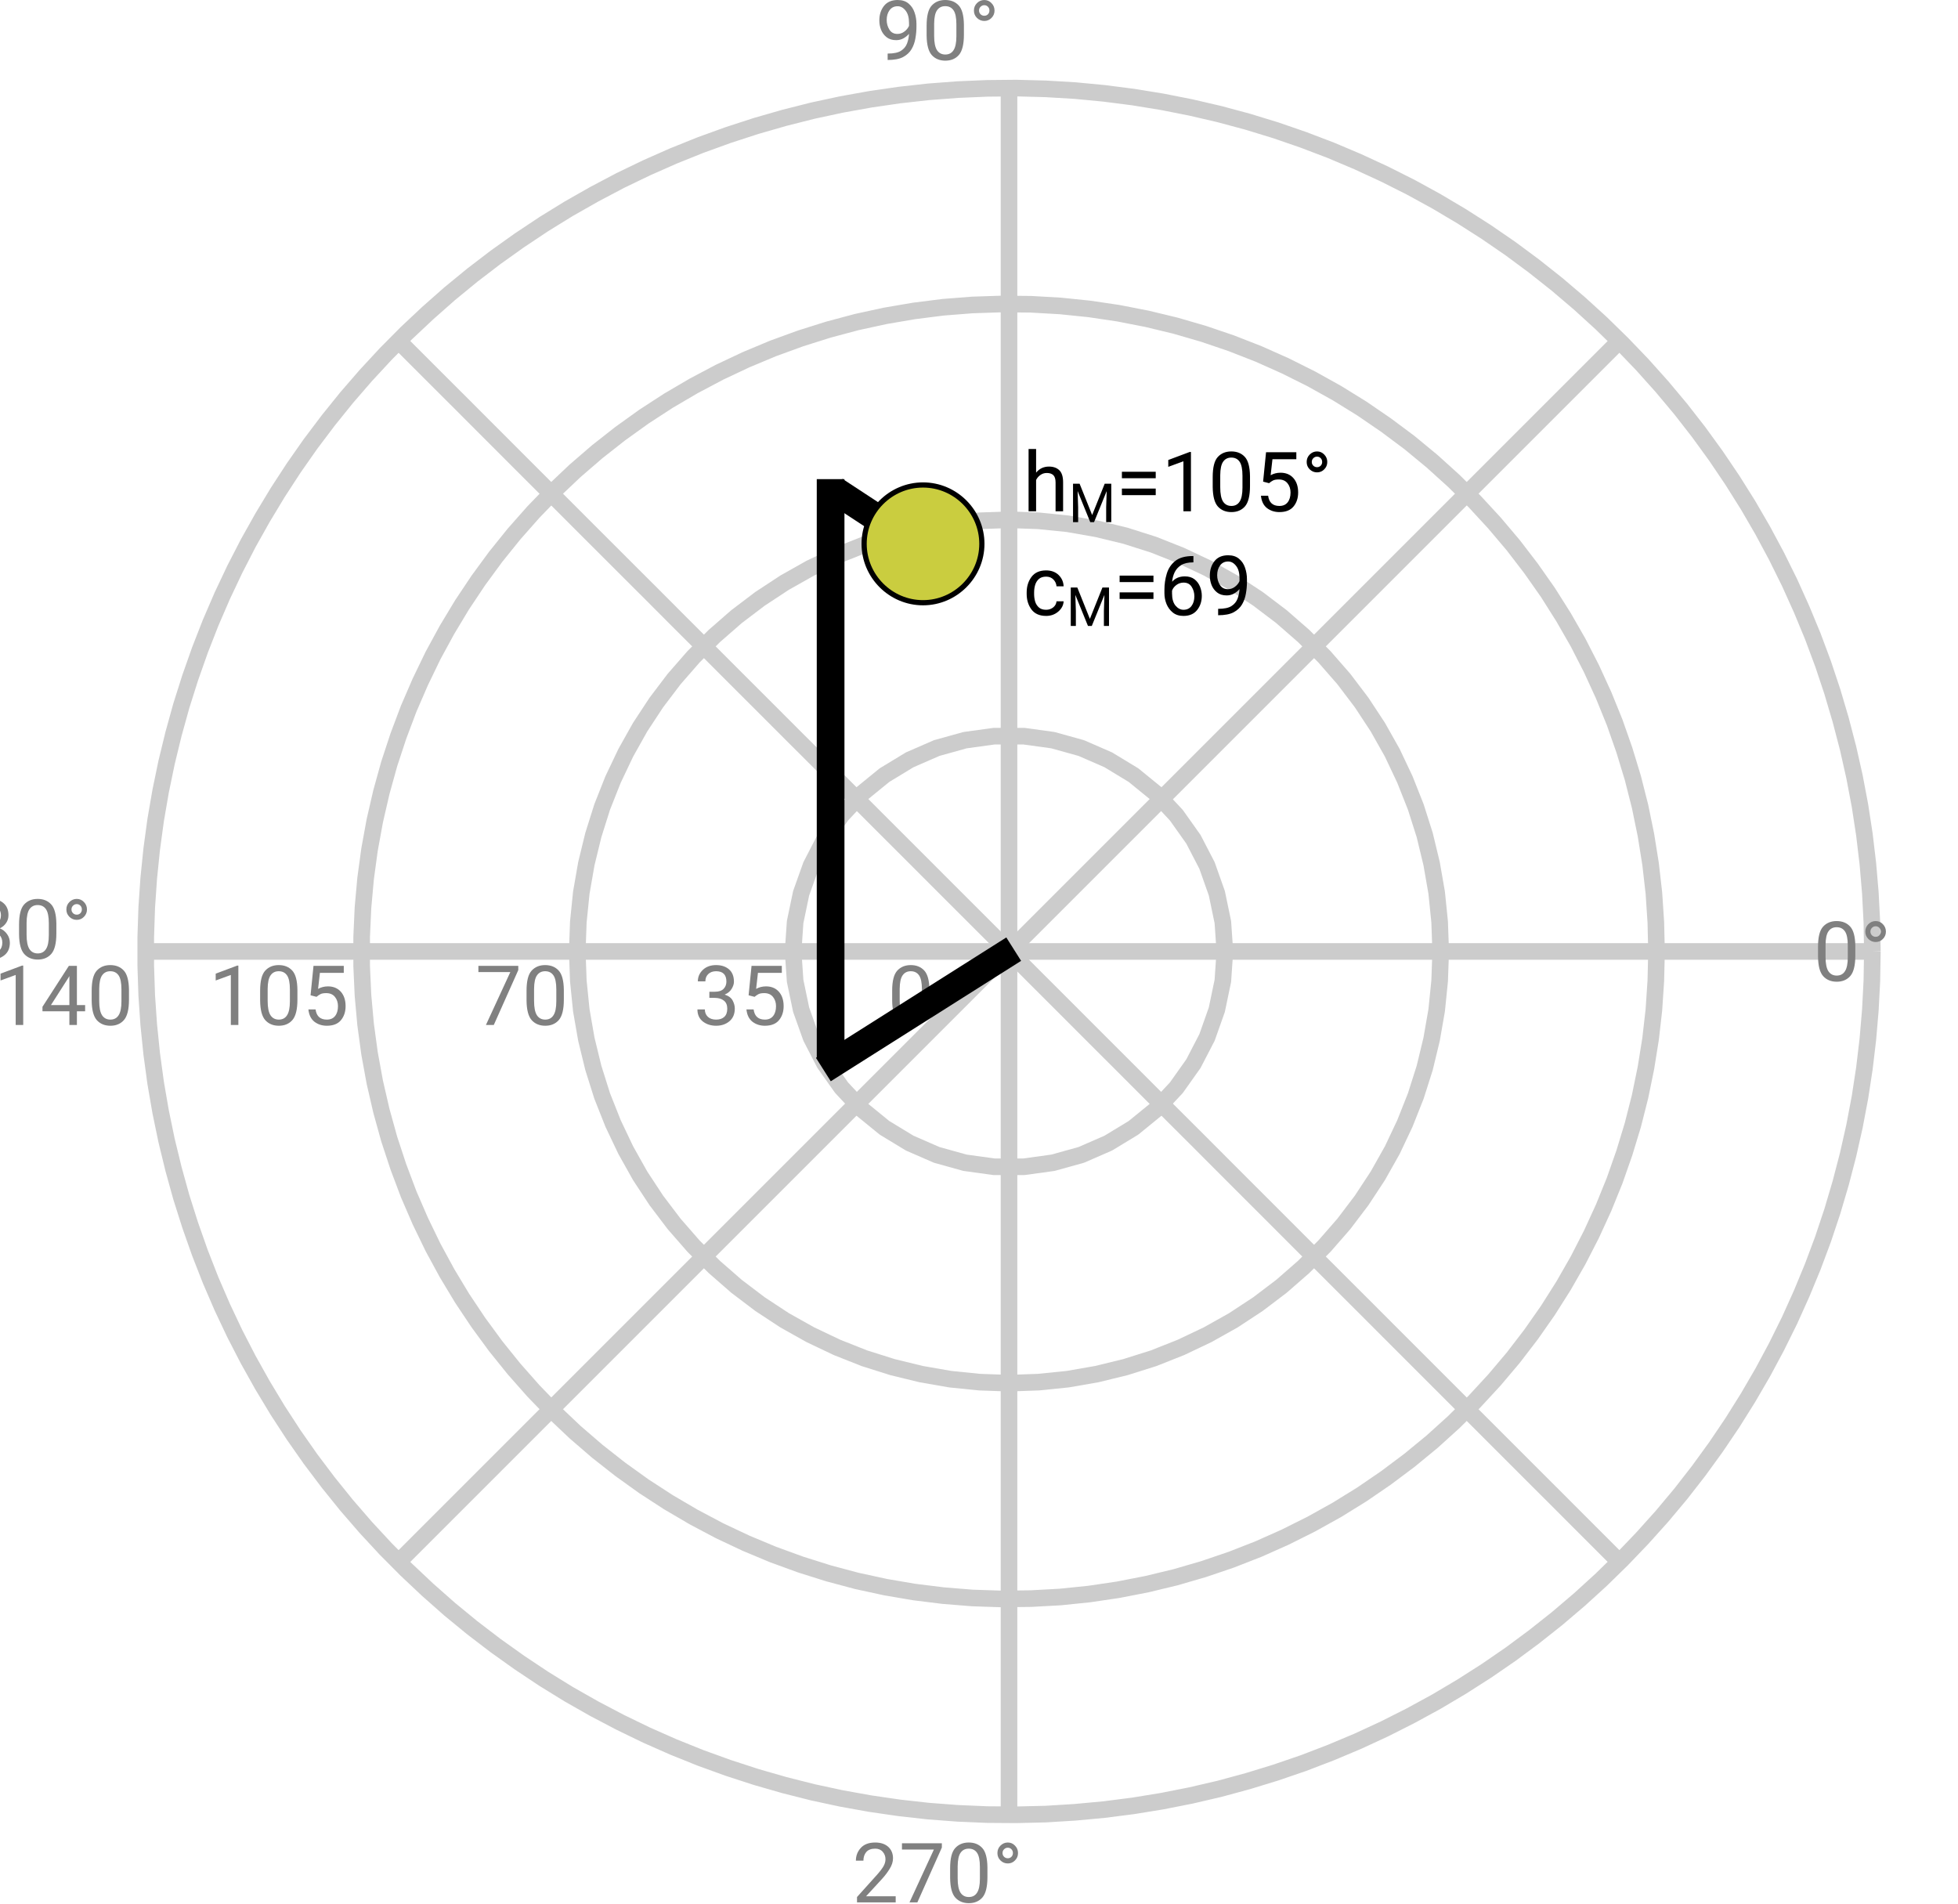
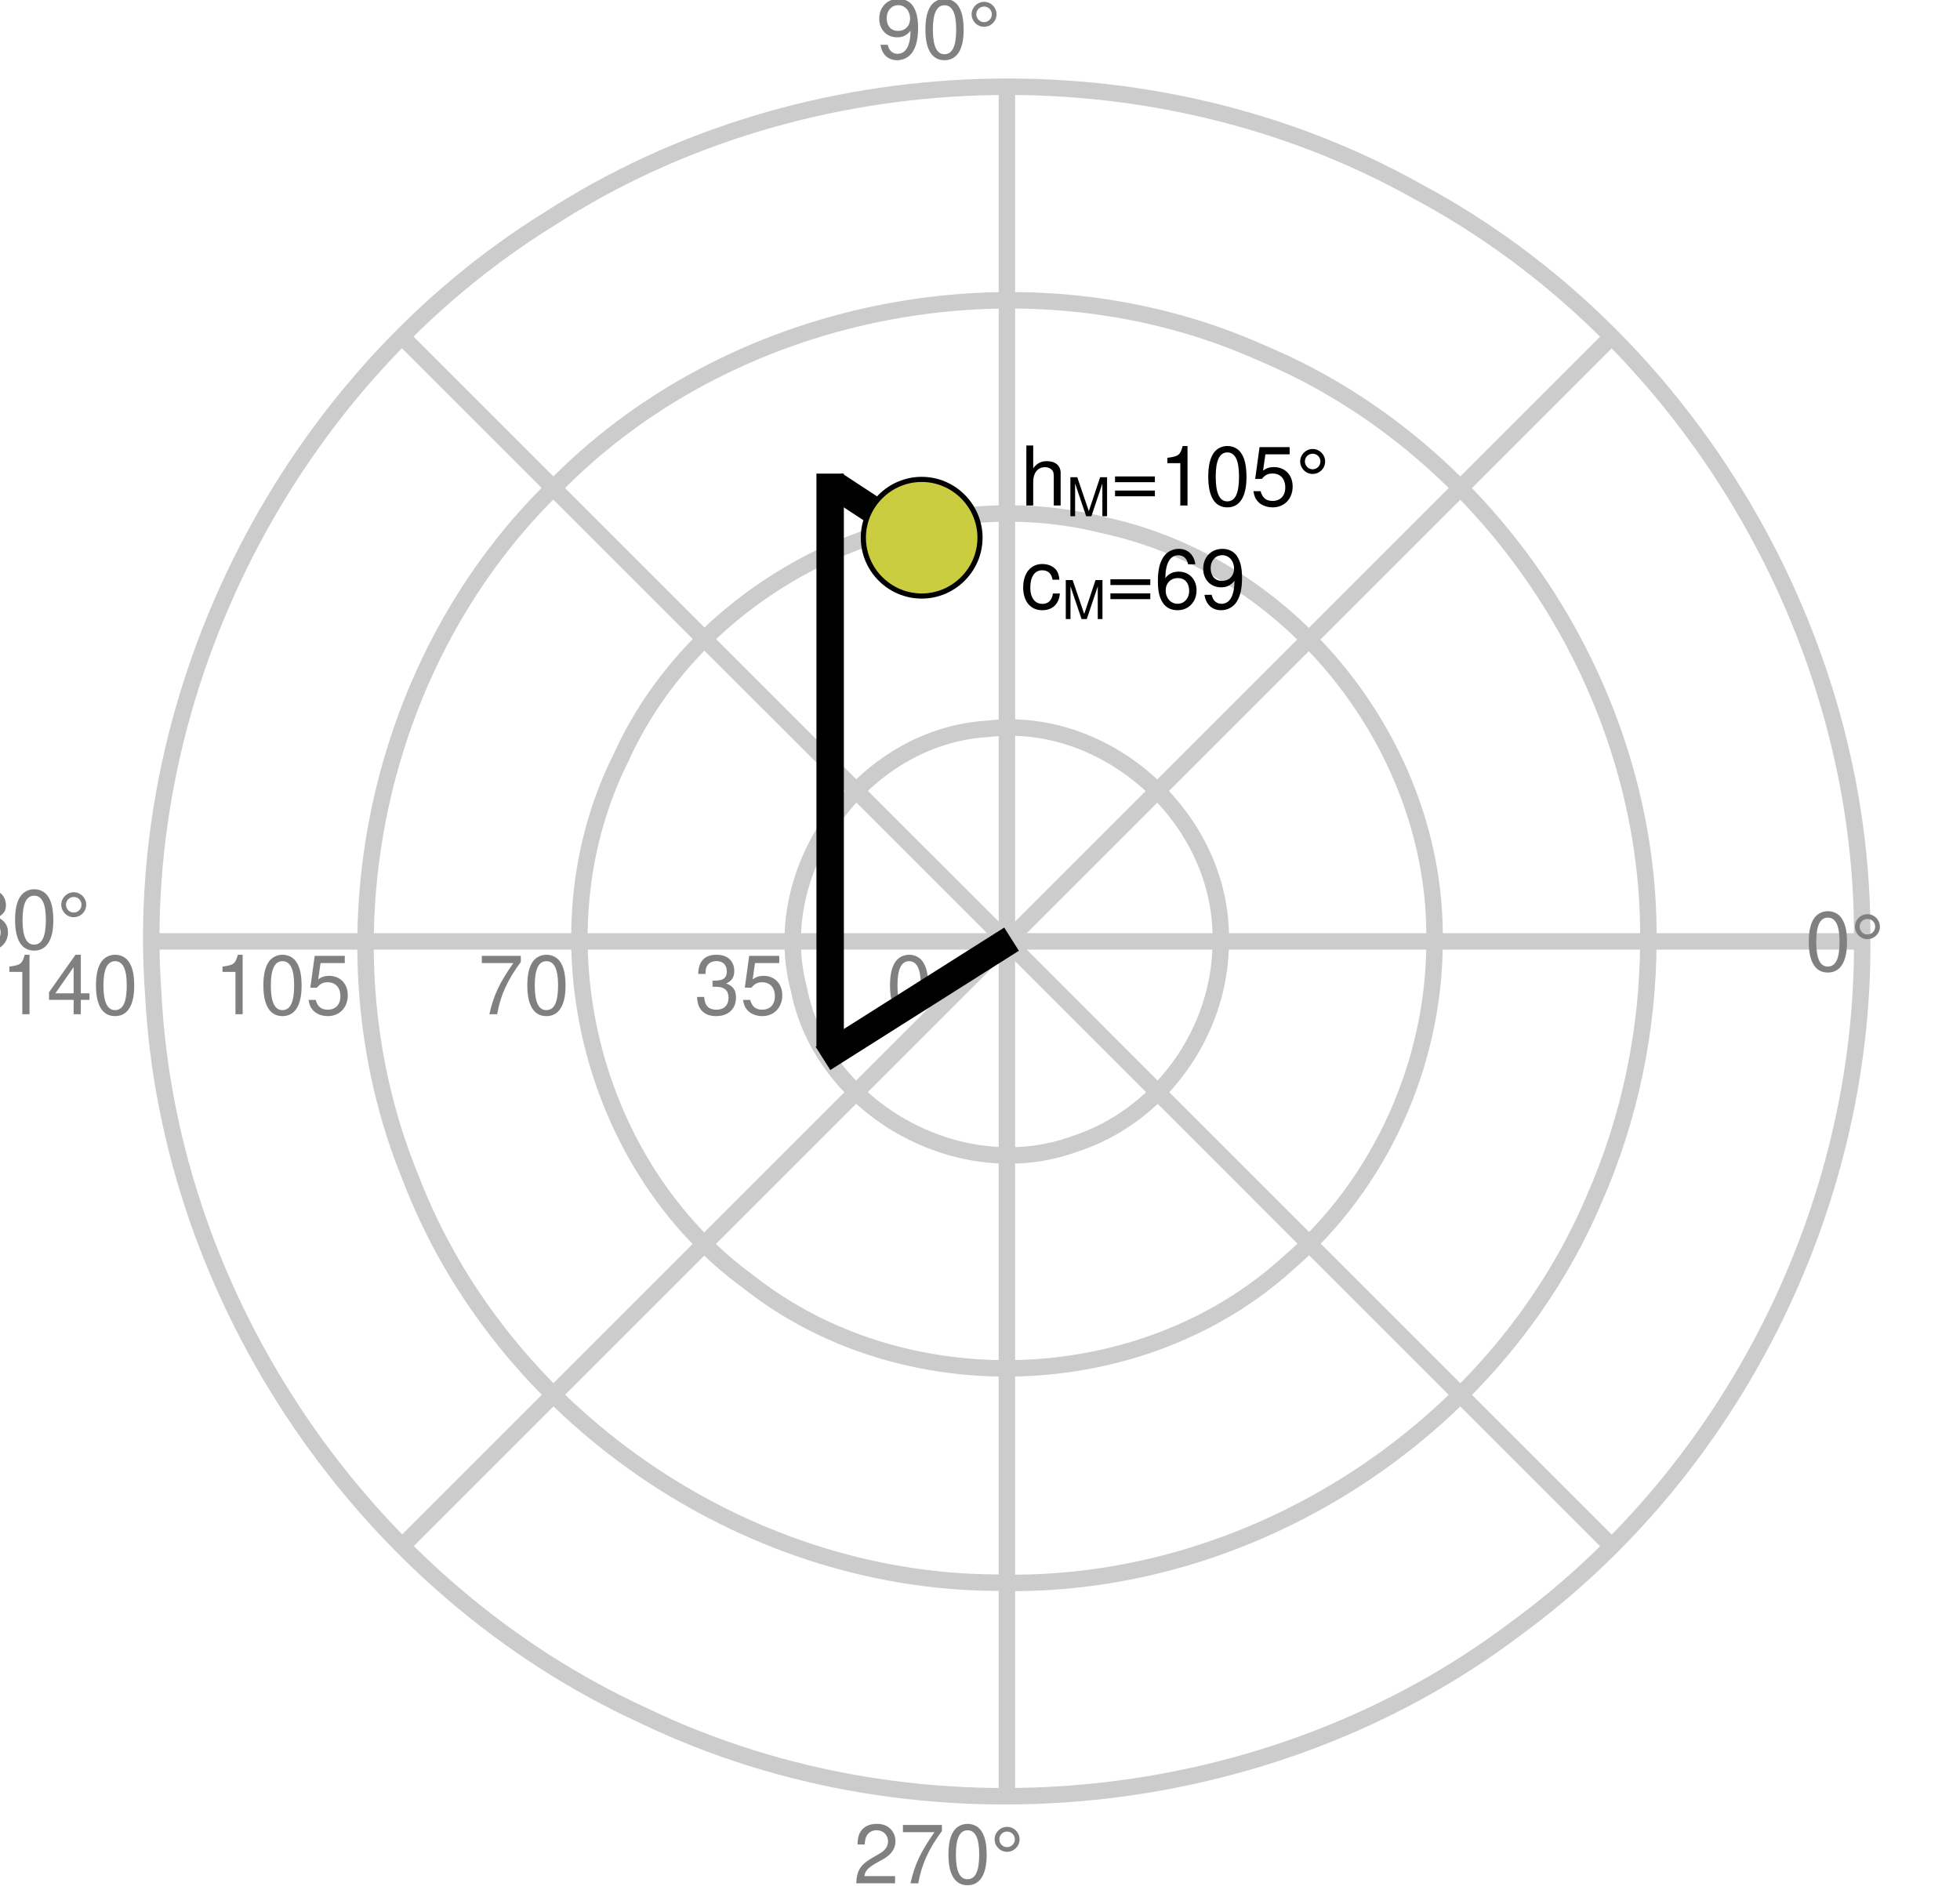
- <svg xmlns="http://www.w3.org/2000/svg" width="99.786mm" height="96.992mm" viewBox="0 0 353.574 343.671" id="svg5699" version="1.1">
+ <svg xmlns="http://www.w3.org/2000/svg" width="100.828mm" height="96.998mm" viewBox="0 0 357.265 343.694" id="svg5699" version="1.1">
  <defs id="defs5701">
-     <clipPath clipPathUnits="userSpaceOnUse" id="clipPath30-4">
-       <path d="m 1.8,0 311.81,0 0,311.81 -311.81,0 L 1.8,0 Z" id="path32-4" />
+     <clipPath id="clipPath30-4" clipPathUnits="userSpaceOnUse">
+       <path id="path32-4" d="m 1.8,0 311.81,0 0,311.81 -311.81,0 L 1.8,0 Z" />
    </clipPath>
  </defs>
-   <g id="layer1" transform="translate(440.8255,-353.5857)">
-     <g transform="matrix(1.25,0,0,-1.25,-455.7547,720.2775)" id="g26-3" style="stroke:#cccccc;stroke-width:2.4;stroke-miterlimit:4;stroke-dasharray:none">
-       <g id="g28-0" clip-path="url(#clipPath30-4)" style="stroke:#cccccc;stroke-width:2.4;stroke-miterlimit:4;stroke-dasharray:none">
-         <g id="g5343-7" style="stroke:#cccccc;stroke-width:2.4;stroke-miterlimit:4;stroke-dasharray:none">
-           <path id="path36-8" style="fill:none;stroke:#cccccc;stroke-width:2.4;stroke-linecap:butt;stroke-linejoin:round;stroke-miterlimit:4;stroke-dasharray:none;stroke-opacity:1" d="m 188.89,155.91 -0.29,4.24 -0.87,4.17 -1.42,4.01 -1.96,3.78 -2.46,3.47 -2.9,3.11 -3.3,2.69 -3.64,2.21 -3.9,1.7 -4.1,1.14 -4.22,0.58 -4.25,0 -4.22,-0.58 -4.1,-1.14 -3.9,-1.7 -3.64,-2.21 -3.3,-2.69 -2.9,-3.11 -2.46,-3.47 -1.95,-3.78 -1.43,-4.01 -0.87,-4.17 -0.29,-4.24 0.29,-4.25 0.87,-4.17 1.43,-4.01 1.95,-3.78 2.46,-3.47 2.9,-3.11 3.3,-2.69 3.64,-2.21 3.9,-1.7 4.1,-1.14 4.22,-0.58 4.25,0 4.22,0.58 4.1,1.14 3.9,1.7 3.64,2.21 3.3,2.69 2.9,3.11 2.46,3.47 1.96,3.78 1.42,4.01 0.87,4.17 0.29,4.25 0,0" />
-           <path id="path38-6" style="fill:none;stroke:#cccccc;stroke-width:2.4;stroke-linecap:butt;stroke-linejoin:round;stroke-miterlimit:4;stroke-dasharray:none;stroke-opacity:1" d="m 220.07,155.91 -0.15,4.25 -0.43,4.24 -0.73,4.19 -1,4.14 -1.29,4.06 -1.57,3.96 -1.82,3.85 -2.09,3.71 -2.34,3.56 -2.57,3.39 -2.8,3.21 -3.01,3.01 -3.21,2.8 -3.39,2.57 -3.56,2.34 -3.71,2.09 -3.85,1.82 -3.96,1.57 -4.06,1.29 -4.14,1 -4.19,0.73 -4.24,0.43 -4.25,0.15 -4.26,-0.15 -4.24,-0.43 -4.19,-0.73 -4.14,-1 -4.06,-1.29 -3.96,-1.57 -3.85,-1.82 -3.71,-2.09 -3.56,-2.34 -3.39,-2.57 -3.21,-2.8 -3.01,-3.01 -2.8,-3.21 -2.57,-3.39 -2.34,-3.56 -2.08,-3.71 -1.83,-3.85 -1.57,-3.96 -1.28,-4.06 -1.01,-4.14 -0.73,-4.19 -0.43,-4.24 -0.15,-4.25 0.15,-4.26 0.43,-4.24 0.73,-4.19 1.01,-4.14 1.28,-4.06 1.57,-3.96 1.83,-3.85 2.08,-3.71 2.34,-3.56 2.57,-3.39 2.8,-3.21 3.01,-3.01 3.21,-2.8 3.39,-2.57 3.56,-2.34 3.71,-2.08 3.85,-1.83 3.96,-1.57 4.06,-1.28 4.14,-1.01 4.19,-0.73 4.24,-0.43 4.26,-0.15 4.25,0.15 4.24,0.43 4.19,0.73 4.14,1.01 4.06,1.28 3.96,1.57 3.85,1.83 3.71,2.08 3.56,2.34 3.39,2.57 3.21,2.8 3.01,3.01 2.8,3.21 2.57,3.39 2.34,3.56 2.09,3.71 1.82,3.85 1.57,3.96 1.29,4.06 1,4.14 0.73,4.19 0.43,4.24 0.15,4.26 0,0" />
-           <path id="path40-8" style="fill:none;stroke:#cccccc;stroke-width:2.4;stroke-linecap:butt;stroke-linejoin:round;stroke-miterlimit:4;stroke-dasharray:none;stroke-opacity:1" d="m 251.25,155.91 -0.1,4.22 -0.28,4.22 -0.48,4.2 -0.67,4.18 -0.85,4.14 -1.04,4.1 -1.23,4.04 -1.4,3.99 -1.59,3.92 -1.76,3.84 -1.93,3.77 -2.1,3.66 -2.26,3.58 -2.43,3.46 -2.57,3.35 -2.73,3.23 -2.87,3.11 -3,2.97 -3.14,2.84 -3.26,2.69 -3.39,2.53 -3.49,2.39 -3.59,2.22 -3.7,2.06 -3.78,1.89 -3.86,1.72 -3.94,1.54 -4,1.36 -4.06,1.18 -4.11,0.99 -4.15,0.81 -4.19,0.62 -4.2,0.43 -4.22,0.24 -4.23,0.04 -4.23,-0.14 -4.21,-0.33 -4.2,-0.53 -4.16,-0.71 -4.14,-0.9 -4.08,-1.09 -4.03,-1.27 -3.98,-1.45 -3.9,-1.63 -3.82,-1.8 -3.74,-1.98 -3.65,-2.14 -3.54,-2.3 -3.44,-2.47 -3.32,-2.61 -3.2,-2.76 -3.07,-2.91 -2.94,-3.04 -2.8,-3.17 -2.65,-3.29 -2.5,-3.41 -2.35,-3.52 -2.18,-3.62 -2.02,-3.71 -1.84,-3.81 -1.68,-3.88 -1.49,-3.96 -1.32,-4.01 -1.13,-4.08 -0.95,-4.12 -0.76,-4.16 -0.57,-4.19 -0.38,-4.21 -0.19,-4.22 0,-4.23 0.19,-4.22 0.38,-4.21 0.57,-4.19 0.76,-4.16 0.95,-4.12 1.13,-4.08 1.32,-4.01 1.49,-3.96 1.68,-3.88 1.84,-3.8 2.02,-3.72 2.18,-3.62 2.35,-3.52 2.5,-3.41 2.65,-3.29 2.8,-3.17 2.94,-3.04 3.07,-2.91 3.2,-2.76 3.32,-2.61 3.44,-2.47 3.54,-2.3 3.65,-2.14 3.74,-1.98 3.82,-1.8 3.9,-1.63 3.98,-1.45 4.03,-1.27 4.08,-1.09 4.14,-0.9 4.16,-0.71 4.2,-0.52 4.21,-0.34 4.23,-0.14 4.23,0.05 4.22,0.23 4.2,0.43 4.19,0.62 4.15,0.81 4.11,0.99 4.06,1.18 4,1.36 3.94,1.54 3.86,1.72 3.78,1.89 3.7,2.06 3.59,2.22 3.49,2.39 3.39,2.54 3.26,2.68 3.14,2.84 3,2.97 2.87,3.11 2.73,3.23 2.57,3.35 2.43,3.47 2.26,3.57 2.1,3.67 1.93,3.76 1.76,3.84 1.59,3.92 1.4,3.99 1.23,4.04 1.04,4.1 0.85,4.14 0.67,4.18 0.48,4.2 0.28,4.22 0.1,4.23 0,0" />
-           <path id="path42-8" style="fill:none;stroke:#cccccc;stroke-width:2.4;stroke-linecap:butt;stroke-linejoin:round;stroke-miterlimit:4;stroke-dasharray:none;stroke-opacity:1" d="m 282.43,155.91 -0.07,4.23 -0.22,4.23 -0.36,4.22 -0.5,4.21 -0.64,4.18 -0.79,4.17 -0.93,4.13 -1.07,4.1 -1.2,4.06 -1.34,4.02 -1.48,3.97 -1.62,3.91 -1.74,3.86 -1.88,3.8 -2,3.73 -2.13,3.67 -2.25,3.58 -2.37,3.51 -2.49,3.43 -2.6,3.34 -2.72,3.25 -2.83,3.16 -2.93,3.05 -3.03,2.96 -3.13,2.85 -3.23,2.75 -3.32,2.63 -3.4,2.52 -3.49,2.4 -3.57,2.28 -3.64,2.16 -3.72,2.04 -3.78,1.9 -3.85,1.78 -3.9,1.65 -3.96,1.51 -4,1.38 -4.05,1.24 -4.09,1.1 -4.13,0.96 -4.15,0.82 -4.18,0.68 -4.21,0.54 -4.21,0.4 -4.23,0.25 -4.24,0.11 -4.23,-0.04 -4.23,-0.18 -4.23,-0.32 -4.21,-0.47 -4.19,-0.61 -4.17,-0.75 -4.14,-0.89 -4.11,-1.04 -4.07,-1.17 -4.03,-1.31 -3.98,-1.44 -3.93,-1.58 -3.87,-1.71 -3.82,-1.84 -3.75,-1.98 -3.68,-2.09 -3.6,-2.22 -3.53,-2.35 -3.45,-2.46 -3.36,-2.57 -3.28,-2.69 -3.17,-2.8 -3.09,-2.9 -2.98,-3.01 -2.88,-3.11 -2.77,-3.2 -2.66,-3.3 -2.55,-3.38 -2.43,-3.47 -2.31,-3.55 -2.19,-3.63 -2.07,-3.69 -1.94,-3.77 -1.81,-3.83 -1.68,-3.89 -1.54,-3.94 -1.41,-4 -1.28,-4.04 -1.13,-4.08 -1,-4.11 -0.86,-4.15 -0.72,-4.18 -0.57,-4.19 -0.43,-4.22 -0.29,-4.22 -0.14,-4.24 0,-4.23 0.14,-4.24 0.29,-4.22 0.43,-4.22 0.57,-4.19 0.72,-4.18 0.86,-4.15 1,-4.11 1.13,-4.08 1.28,-4.04 1.41,-4 1.54,-3.94 1.68,-3.89 1.81,-3.83 1.94,-3.76 2.07,-3.7 2.19,-3.63 2.31,-3.55 2.43,-3.47 2.55,-3.38 2.66,-3.3 2.77,-3.2 2.88,-3.11 2.98,-3 3.09,-2.91 3.17,-2.8 3.28,-2.69 3.36,-2.57 3.45,-2.46 3.53,-2.35 3.6,-2.22 3.68,-2.09 3.75,-1.97 3.82,-1.85 3.87,-1.71 3.93,-1.58 3.98,-1.44 4.03,-1.31 4.07,-1.17 4.11,-1.04 4.14,-0.89 4.17,-0.75 4.19,-0.61 4.21,-0.47 4.23,-0.32 4.23,-0.18 4.23,-0.03 4.24,0.1 4.23,0.26 4.21,0.39 4.21,0.54 4.18,0.68 4.15,0.82 4.13,0.96 4.09,1.11 4.05,1.24 4,1.37 3.96,1.52 3.9,1.64 3.85,1.78 3.78,1.91 3.72,2.03 3.64,2.16 3.57,2.28 3.49,2.4 3.4,2.52 3.32,2.63 3.23,2.75 3.13,2.85 3.03,2.96 2.93,3.06 2.83,3.15 2.72,3.25 2.6,3.34 2.49,3.43 2.37,3.51 2.25,3.59 2.13,3.66 2,3.73 1.88,3.8 1.74,3.86 1.62,3.92 1.48,3.96 1.34,4.02 1.2,4.06 1.07,4.1 0.93,4.13 0.79,4.17 0.64,4.18 0.5,4.21 0.36,4.22 0.22,4.23 0.07,4.24" />
-           <path id="path46-4" style="fill:none;stroke:#cccccc;stroke-width:2.4;stroke-linecap:butt;stroke-linejoin:round;stroke-miterlimit:4;stroke-dasharray:none;stroke-opacity:1" d="m 157.71,155.91 3.04,3.04 3.04,3.04 3.04,3.04 3.04,3.04 3.04,3.04 3.04,3.04 3.04,3.04 3.04,3.04 3.05,3.05 3.04,3.04 3.04,3.04 3.04,3.04 3.04,3.04 3.04,3.04 3.04,3.04 3.04,3.04 3.05,3.05 3.04,3.04 3.04,3.04 3.04,3.04 3.04,3.04 3.04,3.04 3.04,3.04 3.04,3.04 3.04,3.04 3.05,3.05 3.04,3.04 3.04,3.04 3.04,3.04 0,0" />
-           <path id="path50-31" style="fill:none;stroke:#cccccc;stroke-width:2.4;stroke-linecap:butt;stroke-linejoin:round;stroke-miterlimit:4;stroke-dasharray:none;stroke-opacity:1" d="m 157.71,155.91 -3.05,3.04 -3.04,3.04 -3.04,3.04 -3.04,3.04 -3.04,3.04 -3.04,3.04 -3.04,3.04 -3.04,3.04 -3.04,3.05 -3.05,3.04 -3.04,3.04 -3.04,3.04 -3.04,3.04 -3.04,3.04 -3.04,3.04 -3.04,3.04 -3.04,3.05 -3.05,3.04 -3.04,3.04 -3.04,3.04 -3.04,3.04 -3.04,3.04 -3.04,3.04 -3.04,3.04 -3.04,3.04 -3.04,3.05 -3.05,3.04 -3.04,3.04 -3.04,3.04 0,0" />
-           <path id="path54-4" style="fill:none;stroke:#cccccc;stroke-width:2.4;stroke-linecap:butt;stroke-linejoin:round;stroke-miterlimit:4;stroke-dasharray:none;stroke-opacity:1" d="m 157.71,155.91 -3.05,-3.05 -3.04,-3.04 -3.04,-3.04 -3.04,-3.04 -3.04,-3.04 -3.04,-3.04 -3.04,-3.04 -3.04,-3.04 -3.04,-3.04 -3.05,-3.05 -3.04,-3.04 -3.04,-3.04 -3.04,-3.04 -3.04,-3.04 -3.04,-3.04 -3.04,-3.04 -3.04,-3.04 -3.05,-3.05 -3.04,-3.04 -3.04,-3.04 -3.04,-3.04 -3.04,-3.04 -3.04,-3.04 -3.04,-3.04 -3.04,-3.04 -3.04,-3.04 -3.05,-3.05 -3.04,-3.04 -3.04,-3.04 0,0" />
-           <path id="path58-9" style="fill:none;stroke:#cccccc;stroke-width:2.4;stroke-linecap:butt;stroke-linejoin:round;stroke-miterlimit:4;stroke-dasharray:none;stroke-opacity:1" d="m 157.71,155.91 3.04,-3.05 3.04,-3.04 3.04,-3.04 3.04,-3.04 3.04,-3.04 3.04,-3.04 3.04,-3.04 3.04,-3.04 3.05,-3.04 3.04,-3.05 3.04,-3.04 3.04,-3.04 3.04,-3.04 3.04,-3.04 3.04,-3.04 3.04,-3.04 3.05,-3.04 3.04,-3.05 3.04,-3.04 3.04,-3.04 3.04,-3.04 3.04,-3.04 3.04,-3.04 3.04,-3.04 3.04,-3.04 3.05,-3.04 3.04,-3.05 3.04,-3.04 3.04,-3.04" />
+   <g transform="translate(442.1519,-353.7613)" id="layer1">
+     <g style="stroke:#cccccc;stroke-width:2.4;stroke-miterlimit:4;stroke-dasharray:none" id="g26-3" transform="matrix(1.25,0,0,-1.25,-455.7547,720.2775)">
+       <g style="stroke:#cccccc;stroke-width:2.4;stroke-miterlimit:4;stroke-dasharray:none" clip-path="url(#clipPath30-4)" id="g28-0">
+         <g style="stroke:#cccccc;stroke-width:2.4;stroke-miterlimit:4;stroke-dasharray:none" id="g5343-7">
+           <path id="path36-8" d="m 188.89,155.91 c 0.404,17.686 -16.422,33.118 -34.016,31.003 -18.187,-1.095 -32.194,-20.429 -27.482,-38.042 3.46,-17.363 23.456,-28.55 40.089,-22.537 12.57,4.008 21.455,16.399 21.409,29.576 z" style="fill:none;stroke:#cccccc;stroke-width:2.4;stroke-linecap:butt;stroke-linejoin:round;stroke-miterlimit:4;stroke-dasharray:none;stroke-opacity:1" />
+           <path id="path38-6" d="m 220.07,155.91 c 0.435,28.221 -20.676,54.86 -48.31,60.719 -27.609,6.939 -58.606,-8.018 -70.338,-33.959 -12.843,-25.695 -4.589,-59.524 18.63,-76.431 22.548,-17.791 57.341,-16.598 78.617,2.696 13.503,11.605 21.421,29.19 21.4,46.975 z" style="fill:none;stroke:#cccccc;stroke-width:2.4;stroke-linecap:butt;stroke-linejoin:round;stroke-miterlimit:4;stroke-dasharray:none;stroke-opacity:1" />
+           <path id="path40-8" d="m 251.25,155.91 c 0.392,36.409 -22.663,71.644 -56.243,85.76 -33.858,15.251 -76.324,7.464 -102.582,-18.79 C 65.685,197.459 56.75,155.6 70.744,121.467 83.916,87.009 119.083,62.612 155.98,62.392 c 36.877,-1.144 72.933,21.94 87.354,55.896 5.21,11.817 7.886,24.712 7.916,37.622 z" style="fill:none;stroke:#cccccc;stroke-width:2.4;stroke-linecap:butt;stroke-linejoin:round;stroke-miterlimit:4;stroke-dasharray:none;stroke-opacity:1" />
+           <path id="path42-8" d="m 282.43,155.91 c 0.4,44.684 -25.428,88.316 -64.844,109.388 -38.782,21.726 -89.144,20.132 -126.498,-3.957 C 53.094,237.834 30.015,192.693 33.238,148.129 35.588,103.5 64.117,61.576 104.755,42.988 145.241,23.524 196.031,28.575 231.877,55.652 263.364,78.638 282.639,116.932 282.43,155.91 Z" style="fill:none;stroke:#cccccc;stroke-width:2.4;stroke-linecap:butt;stroke-linejoin:round;stroke-miterlimit:4;stroke-dasharray:none;stroke-opacity:1" />
+           <path id="path46-4" d="m 157.71,155.91 c 29.397,29.397 58.793,58.793 88.19,88.19" style="fill:none;stroke:#cccccc;stroke-width:2.4;stroke-linecap:butt;stroke-linejoin:round;stroke-miterlimit:4;stroke-dasharray:none;stroke-opacity:1" />
+           <path id="path50-31" d="m 157.71,155.91 c -29.409,29.387 -58.797,58.796 -88.2,88.19" style="fill:none;stroke:#cccccc;stroke-width:2.4;stroke-linecap:butt;stroke-linejoin:round;stroke-miterlimit:4;stroke-dasharray:none;stroke-opacity:1" />
+           <path id="path54-4" d="m 157.71,155.91 c -29.4,-29.4 -58.8,-58.8 -88.2,-88.2" style="fill:none;stroke:#cccccc;stroke-width:2.4;stroke-linecap:butt;stroke-linejoin:round;stroke-miterlimit:4;stroke-dasharray:none;stroke-opacity:1" />
+           <path id="path58-9" d="m 157.71,155.91 c 29.387,-29.409 58.796,-58.797 88.19,-88.2" style="fill:none;stroke:#cccccc;stroke-width:2.4;stroke-linecap:butt;stroke-linejoin:round;stroke-miterlimit:4;stroke-dasharray:none;stroke-opacity:1" />
        </g>
-         <path d="m 157.71,155.91 0,0" style="fill:none;stroke:#cccccc;stroke-width:2.4;stroke-linecap:butt;stroke-linejoin:round;stroke-miterlimit:4;stroke-dasharray:none;stroke-opacity:1" id="path34-2" />
-         <g id="g5365-0" style="stroke:#cccccc;stroke-width:2.4;stroke-miterlimit:4;stroke-dasharray:none">
-           <path id="path44-6" style="fill:none;stroke:#cccccc;stroke-width:2.4;stroke-linecap:butt;stroke-linejoin:round;stroke-miterlimit:4;stroke-dasharray:none;stroke-opacity:1" d="m 157.71,155.91 4.3,0 4.3,0 4.3,0 4.3,0 4.3,0 4.3,0 4.3,0 4.3,0 4.3,0 4.3,0 4.3,0 4.31,0 4.3,0 4.3,0 4.3,0 4.3,0 4.3,0 4.3,0 4.3,0 4.3,0 4.3,0 4.3,0 4.3,0 4.31,0 4.3,0 4.3,0 4.3,0 4.3,0 4.3,0 0,0" />
-           <path id="path48-89" style="fill:none;stroke:#cccccc;stroke-width:2.4;stroke-linecap:butt;stroke-linejoin:round;stroke-miterlimit:4;stroke-dasharray:none;stroke-opacity:1" d="m 157.71,155.91 0,4.3 0,4.3 0,4.3 0,4.3 0,4.3 0,4.3 0,4.3 0,4.3 0,4.3 0,4.3 0,4.3 0,4.31 0,4.3 0,4.3 0,4.3 0,4.3 0,4.3 0,4.3 0,4.3 0,4.3 0,4.3 0,4.3 0,4.3 0,4.31 0,4.3 0,4.3 0,4.3 0,4.3 0,4.3 0,0" />
-           <path id="path52-2" style="fill:none;stroke:#cccccc;stroke-width:2.4;stroke-linecap:butt;stroke-linejoin:round;stroke-miterlimit:4;stroke-dasharray:none;stroke-opacity:1" d="m 157.71,155.91 -4.31,0 -4.3,0 -4.3,0 -4.3,0 -4.3,0 -4.3,0 -4.3,0 -4.3,0 -4.3,0 -4.3,0 -4.3,0 -4.3,0 -4.31,0 -4.3,0 -4.3,0 -4.3,0 -4.3,0 -4.3,0 -4.3,0 -4.3,0 -4.3,0 -4.3,0 -4.3,0 -4.3,0 -4.31,0 -4.3,0 -4.3,0 -4.3,0 -4.3,0 0,0" />
-           <path id="path56-6" style="fill:none;stroke:#cccccc;stroke-width:2.4;stroke-linecap:butt;stroke-linejoin:round;stroke-miterlimit:4;stroke-dasharray:none;stroke-opacity:1" d="m 157.71,155.91 0,-4.31 0,-4.3 0,-4.3 0,-4.3 0,-4.3 0,-4.3 0,-4.3 0,-4.3 0,-4.3 0,-4.3 0,-4.3 0,-4.3 0,-4.31 0,-4.3 0,-4.3 0,-4.3 0,-4.3 0,-4.3 0,-4.3 0,-4.3 0,-4.3 0,-4.3 0,-4.3 0,-4.3 0,-4.31 0,-4.3 0,-4.3 0,-4.3 0,-4.3 0,0" />
+         <path id="path34-2" style="fill:none;stroke:#cccccc;stroke-width:2.4;stroke-linecap:butt;stroke-linejoin:round;stroke-miterlimit:4;stroke-dasharray:none;stroke-opacity:1" d="m 157.71,155.91 0,0" />
+         <g style="stroke:#cccccc;stroke-width:2.4;stroke-miterlimit:4;stroke-dasharray:none" id="g5365-0">
+           <path id="path44-6" d="m 157.71,155.91 c 41.573,0 83.147,0 124.72,0" style="fill:none;stroke:#cccccc;stroke-width:2.4;stroke-linecap:butt;stroke-linejoin:round;stroke-miterlimit:4;stroke-dasharray:none;stroke-opacity:1" />
+           <path id="path48-89" d="m 157.71,155.91 c 0,41.573 0,83.147 0,124.72" style="fill:none;stroke:#cccccc;stroke-width:2.4;stroke-linecap:butt;stroke-linejoin:round;stroke-miterlimit:4;stroke-dasharray:none;stroke-opacity:1" />
+           <path id="path52-2" d="m 157.71,155.91 c -41.577,0 -83.153,0 -124.73,0" style="fill:none;stroke:#cccccc;stroke-width:2.4;stroke-linecap:butt;stroke-linejoin:round;stroke-miterlimit:4;stroke-dasharray:none;stroke-opacity:1" />
+           <path id="path56-6" d="m 157.71,155.91 c 0,-41.577 0,-83.153 0,-124.73" style="fill:none;stroke:#cccccc;stroke-width:2.4;stroke-linecap:butt;stroke-linejoin:round;stroke-miterlimit:4;stroke-dasharray:none;stroke-opacity:1" />
        </g>
      </g>
    </g>
-     <g id="g6358" transform="translate(-319.9022,-64.39451)" style="fill:#808080">
-       <text style="font-style:normal;font-variant:normal;font-weight:normal;font-stretch:normal;font-size:15px;font-family:Roboto;-inkscape-font-specification:Roboto;writing-mode:lr-tb;fill:#808080;fill-opacity:1;fill-rule:nonzero;stroke:none" id="text218" x="39.34" y="603.06">
-         <tspan x="39.34" y="603.06" id="tspan220" style="font-style:normal;font-variant:normal;font-weight:normal;font-stretch:normal;font-size:15px;font-family:Roboto;-inkscape-font-specification:Roboto;fill:#808080">0</tspan>
+     <g style="fill:#808080" transform="translate(-319.9022,-64.39451)" id="g6358">
+       <text y="603.06" x="4.311" id="text222" style="font-style:normal;font-variant:normal;font-weight:normal;font-stretch:normal;font-size:15px;font-family:'Nimbus Sans L';-inkscape-font-specification:'Nimbus Sans L';writing-mode:lr-tb;fill:#808080;fill-opacity:1;fill-rule:nonzero;stroke:none">
+         <tspan id="tspan224" y="603.06" x="4.311">35</tspan>
      </text>
-       <text style="font-style:normal;font-variant:normal;font-weight:normal;font-stretch:normal;font-size:15px;font-family:Roboto;-inkscape-font-specification:Roboto;writing-mode:lr-tb;fill:#808080;fill-opacity:1;fill-rule:nonzero;stroke:none" id="text222" x="4.311" y="603.06">
-         <tspan x="4.311" y="603.06" id="tspan224">35</tspan>
+       <text y="603.06" x="-35.114" id="text226" style="font-style:normal;font-variant:normal;font-weight:normal;font-stretch:normal;font-size:15px;font-family:'Nimbus Sans L';-inkscape-font-specification:'Nimbus Sans L';writing-mode:lr-tb;fill:#808080;fill-opacity:1;fill-rule:nonzero;stroke:none">
+         <tspan id="tspan228" y="603.06" x="-35.114">70</tspan>
      </text>
-       <text style="font-style:normal;font-variant:normal;font-weight:normal;font-stretch:normal;font-size:15px;font-family:Roboto;-inkscape-font-specification:Roboto;writing-mode:lr-tb;fill:#808080;fill-opacity:1;fill-rule:nonzero;stroke:none" id="text226" x="-35.114" y="603.06">
-         <tspan x="-35.114" y="603.06" id="tspan228">70</tspan>
+       <text y="603.06" x="-83.222" id="text230" style="font-style:normal;font-variant:normal;font-weight:normal;font-stretch:normal;font-size:15px;font-family:'Nimbus Sans L';-inkscape-font-specification:'Nimbus Sans L';writing-mode:lr-tb;fill:#808080;fill-opacity:1;fill-rule:nonzero;stroke:none">
+         <tspan id="tspan232" y="603.06" x="-83.222">105</tspan>
      </text>
-       <text style="font-style:normal;font-variant:normal;font-weight:normal;font-stretch:normal;font-size:15px;font-family:Roboto;-inkscape-font-specification:Roboto;writing-mode:lr-tb;fill:#808080;fill-opacity:1;fill-rule:nonzero;stroke:none" id="text230" x="-83.222" y="603.06">
-         <tspan x="-83.222" y="603.06" id="tspan232">105</tspan>
+       <text y="603.06" x="-122.076" id="text234" style="font-style:normal;font-variant:normal;font-weight:normal;font-stretch:normal;font-size:15px;font-family:'Nimbus Sans L';-inkscape-font-specification:'Nimbus Sans L';writing-mode:lr-tb;fill:#808080;fill-opacity:1;fill-rule:nonzero;stroke:none">
+         <tspan id="tspan236" y="603.06" x="-122.076">140</tspan>
      </text>
-       <text style="font-style:normal;font-variant:normal;font-weight:normal;font-stretch:normal;font-size:15px;font-family:Roboto;-inkscape-font-specification:Roboto;writing-mode:lr-tb;fill:#808080;fill-opacity:1;fill-rule:nonzero;stroke:none" id="text234" x="-122.076" y="603.06">
-         <tspan x="-122.076" y="603.06" id="tspan236">140</tspan>
+       <text y="603.06" x="39.34" id="text218" style="font-style:normal;font-variant:normal;font-weight:normal;font-stretch:normal;font-size:15px;font-family:'Nimbus Sans L';-inkscape-font-specification:'Nimbus Sans L';writing-mode:lr-tb;fill:#808080;fill-opacity:1;fill-rule:nonzero;stroke:none">
+         <tspan style="font-style:normal;font-variant:normal;font-weight:normal;font-stretch:normal;font-size:15px;font-family:'Nimbus Sans L';-inkscape-font-specification:'Nimbus Sans L';fill:#808080" id="tspan220" y="603.06" x="39.34">0</tspan>
      </text>
    </g>
-     <g id="g6386" transform="translate(-317.1879,-67.68022)" style="fill:#808080">
-       <text id="text6370" y="432.076" x="58.673" style="font-style:normal;font-variant:normal;font-weight:normal;font-stretch:normal;font-size:15px;line-height:125%;font-family:Roboto;-inkscape-font-specification:Roboto;text-align:center;letter-spacing:0px;word-spacing:0px;text-anchor:middle;fill:#808080;fill-opacity:1;stroke:none;stroke-width:1px;stroke-linecap:butt;stroke-linejoin:miter;stroke-opacity:1" xml:space="preserve">
-         <tspan y="432.076" x="58.673" id="tspan6372">90°</tspan>
+     <g style="fill:#808080" transform="translate(-317.1879,-67.68022)" id="g6386">
+       <text xml:space="preserve" style="font-style:normal;font-variant:normal;font-weight:normal;font-stretch:normal;font-size:15px;line-height:125%;font-family:'Nimbus Sans L';-inkscape-font-specification:'Nimbus Sans L';text-align:center;letter-spacing:0px;word-spacing:0px;text-anchor:middle;fill:#808080;fill-opacity:1;stroke:none;stroke-width:1px;stroke-linecap:butt;stroke-linejoin:miter;stroke-opacity:1" x="60.673" y="432.076" id="text6370">
+         <tspan id="tspan6372" x="60.673" y="432.076">90°</tspan>
      </text>
-       <text id="text6374" y="598.402" x="223.857" style="font-style:normal;font-variant:normal;font-weight:normal;font-stretch:normal;font-size:15px;line-height:125%;font-family:Roboto;-inkscape-font-specification:Roboto;text-align:center;letter-spacing:0px;word-spacing:0px;text-anchor:middle;fill:#808080;fill-opacity:1;stroke:none;stroke-width:1px;stroke-linecap:butt;stroke-linejoin:miter;stroke-opacity:1" xml:space="preserve">
-         <tspan y="598.402" x="223.857" id="tspan6376">0°</tspan>
+       <text xml:space="preserve" style="font-style:normal;font-variant:normal;font-weight:normal;font-stretch:normal;font-size:15px;line-height:125%;font-family:'Nimbus Sans L';-inkscape-font-specification:'Nimbus Sans L';text-align:center;letter-spacing:0px;word-spacing:0px;text-anchor:middle;fill:#808080;fill-opacity:1;stroke:none;stroke-width:1px;stroke-linecap:butt;stroke-linejoin:miter;stroke-opacity:1" x="225.857" y="598.402" id="text6374">
+         <tspan id="tspan6376" x="225.857" y="598.402">0°</tspan>
      </text>
-       <text id="text6378" y="764.791" x="58.699" style="font-style:normal;font-variant:normal;font-weight:normal;font-stretch:normal;font-size:15px;line-height:125%;font-family:Roboto;-inkscape-font-specification:Roboto;text-align:center;letter-spacing:0px;word-spacing:0px;text-anchor:middle;fill:#808080;fill-opacity:1;stroke:none;stroke-width:1px;stroke-linecap:butt;stroke-linejoin:miter;stroke-opacity:1" xml:space="preserve">
-         <tspan y="764.791" x="58.699" id="tspan6380">270°</tspan>
+       <text xml:space="preserve" style="font-style:normal;font-variant:normal;font-weight:normal;font-stretch:normal;font-size:15px;line-height:125%;font-family:'Nimbus Sans L';-inkscape-font-specification:'Nimbus Sans L';text-align:center;letter-spacing:0px;word-spacing:0px;text-anchor:middle;fill:#808080;fill-opacity:1;stroke:none;stroke-width:1px;stroke-linecap:butt;stroke-linejoin:miter;stroke-opacity:1" x="60.699" y="764.791" id="text6378">
+         <tspan id="tspan6380" x="60.699" y="764.791">270°</tspan>
      </text>
-       <text id="text6382" y="594.402" x="-109.429" style="font-style:normal;font-variant:normal;font-weight:normal;font-stretch:normal;font-size:15px;line-height:125%;font-family:Roboto;-inkscape-font-specification:Roboto;text-align:center;letter-spacing:0px;word-spacing:0px;text-anchor:middle;fill:#808080;fill-opacity:1;stroke:none;stroke-width:1px;stroke-linecap:butt;stroke-linejoin:miter;stroke-opacity:1" xml:space="preserve">
-         <tspan y="594.402" x="-109.429" id="tspan6384">180°</tspan>
+       <text xml:space="preserve" style="font-style:normal;font-variant:normal;font-weight:normal;font-stretch:normal;font-size:15px;line-height:125%;font-family:'Nimbus Sans L';-inkscape-font-specification:'Nimbus Sans L';text-align:center;letter-spacing:0px;word-spacing:0px;text-anchor:middle;fill:#808080;fill-opacity:1;stroke:none;stroke-width:1px;stroke-linecap:butt;stroke-linejoin:miter;stroke-opacity:1" x="-109.429" y="594.402" id="text6382">
+         <tspan id="tspan6384" x="-109.429" y="594.402">180°</tspan>
      </text>
    </g>
-     <text xml:space="preserve" style="font-style:normal;font-variant:normal;font-weight:normal;font-stretch:normal;font-size:15px;line-height:125%;font-family:Roboto;-inkscape-font-specification:Roboto;text-align:start;letter-spacing:0px;word-spacing:0px;baseline-shift:baseline;text-anchor:start;fill:#000000;fill-opacity:1;stroke:none;stroke-width:1px;stroke-linecap:butt;stroke-linejoin:miter;stroke-opacity:1" x="-256.118" y="445.916" id="text5295">
-       <tspan id="tspan5297" x="-256.118" y="445.916" style="font-style:normal;font-variant:normal;font-weight:normal;font-stretch:normal;font-size:15px;font-family:Roboto;-inkscape-font-specification:Roboto;text-align:start;text-anchor:start">h<tspan style="font-size:65%;baseline-shift:sub" id="tspan12054">M</tspan>=105°</tspan>
-       <tspan x="-256.118" y="464.666" style="font-style:normal;font-variant:normal;font-weight:normal;font-stretch:normal;font-size:15px;font-family:Roboto;-inkscape-font-specification:Roboto;text-align:start;text-anchor:start" id="tspan5375">c<tspan style="font-size:65%;baseline-shift:sub" id="tspan12056">M</tspan>=69</tspan>
+     <text id="text5295" y="445.916" x="-256.118" style="font-style:normal;font-variant:normal;font-weight:normal;font-stretch:normal;font-size:15px;line-height:125%;font-family:'Nimbus Sans L';-inkscape-font-specification:'Nimbus Sans L';text-align:start;letter-spacing:0px;word-spacing:0px;baseline-shift:baseline;text-anchor:start;fill:#000000;fill-opacity:1;stroke:none;stroke-width:1px;stroke-linecap:butt;stroke-linejoin:miter;stroke-opacity:1" xml:space="preserve">
+       <tspan style="font-style:normal;font-variant:normal;font-weight:normal;font-stretch:normal;font-size:15px;font-family:'Nimbus Sans L';-inkscape-font-specification:'Nimbus Sans L';text-align:start;text-anchor:start" y="445.916" x="-256.118" id="tspan5297">h<tspan id="tspan12054" style="font-size:65%;baseline-shift:sub">M</tspan>=105°</tspan>
+       <tspan id="tspan5375" style="font-style:normal;font-variant:normal;font-weight:normal;font-stretch:normal;font-size:15px;font-family:'Nimbus Sans L';-inkscape-font-specification:'Nimbus Sans L';text-align:start;text-anchor:start" y="464.666" x="-256.118">c<tspan id="tspan12056" style="font-size:65%;baseline-shift:sub">M</tspan>=69</tspan>
    </text>
-     <path style="fill:none;fill-rule:evenodd;stroke:#000000;stroke-width:5;stroke-linecap:butt;stroke-linejoin:miter;stroke-miterlimit:4;stroke-dasharray:none;stroke-opacity:1" d="m -290.835,544.656 0,-104.551" id="path5263" />
-     <path style="fill:none;fill-rule:evenodd;stroke:#000000;stroke-width:5;stroke-linecap:butt;stroke-linejoin:miter;stroke-miterlimit:4;stroke-dasharray:none;stroke-opacity:1" d="m -275.387,451.765 -14.672,-9.621" id="path5263-3-6" />
-     <path style="fill:none;fill-rule:evenodd;stroke:#000000;stroke-width:5;stroke-linecap:butt;stroke-linejoin:miter;stroke-miterlimit:4;stroke-dasharray:none;stroke-opacity:1" d="m -257.771,524.977 -34.37,21.743" id="path5263-3" />
-     <path d="m -284.782,451.784 c 0,-5.838 4.787,-10.625 10.637,-10.625 5.838,0 10.625,4.787 10.625,10.625 0,5.85 -4.787,10.637 -10.625,10.637 -5.85,0 -10.637,-4.787 -10.637,-10.637" style="fill:#cacd3f;fill-opacity:1;fill-rule:nonzero;stroke:#000000;stroke-width:0.938;stroke-linecap:round;stroke-linejoin:round;stroke-miterlimit:10;stroke-dasharray:none;stroke-opacity:1" id="path158" />
+     <path id="path5263" d="m -290.835,544.656 0,-104.551" style="fill:none;fill-rule:evenodd;stroke:#000000;stroke-width:5;stroke-linecap:butt;stroke-linejoin:miter;stroke-miterlimit:4;stroke-dasharray:none;stroke-opacity:1" />
+     <path id="path5263-3-6" d="m -275.387,451.765 -14.672,-9.621" style="fill:none;fill-rule:evenodd;stroke:#000000;stroke-width:5;stroke-linecap:butt;stroke-linejoin:miter;stroke-miterlimit:4;stroke-dasharray:none;stroke-opacity:1" />
+     <path id="path5263-3" d="m -257.771,524.977 -34.37,21.743" style="fill:none;fill-rule:evenodd;stroke:#000000;stroke-width:5;stroke-linecap:butt;stroke-linejoin:miter;stroke-miterlimit:4;stroke-dasharray:none;stroke-opacity:1" />
+     <path id="path158" style="fill:#cacd3f;fill-opacity:1;fill-rule:nonzero;stroke:#000000;stroke-width:0.938;stroke-linecap:round;stroke-linejoin:round;stroke-miterlimit:10;stroke-dasharray:none;stroke-opacity:1" d="m -284.782,451.784 c 0,-5.838 4.787,-10.625 10.637,-10.625 5.838,0 10.625,4.787 10.625,10.625 0,5.85 -4.787,10.637 -10.625,10.637 -5.85,0 -10.637,-4.787 -10.637,-10.637" />
  </g>
</svg>
